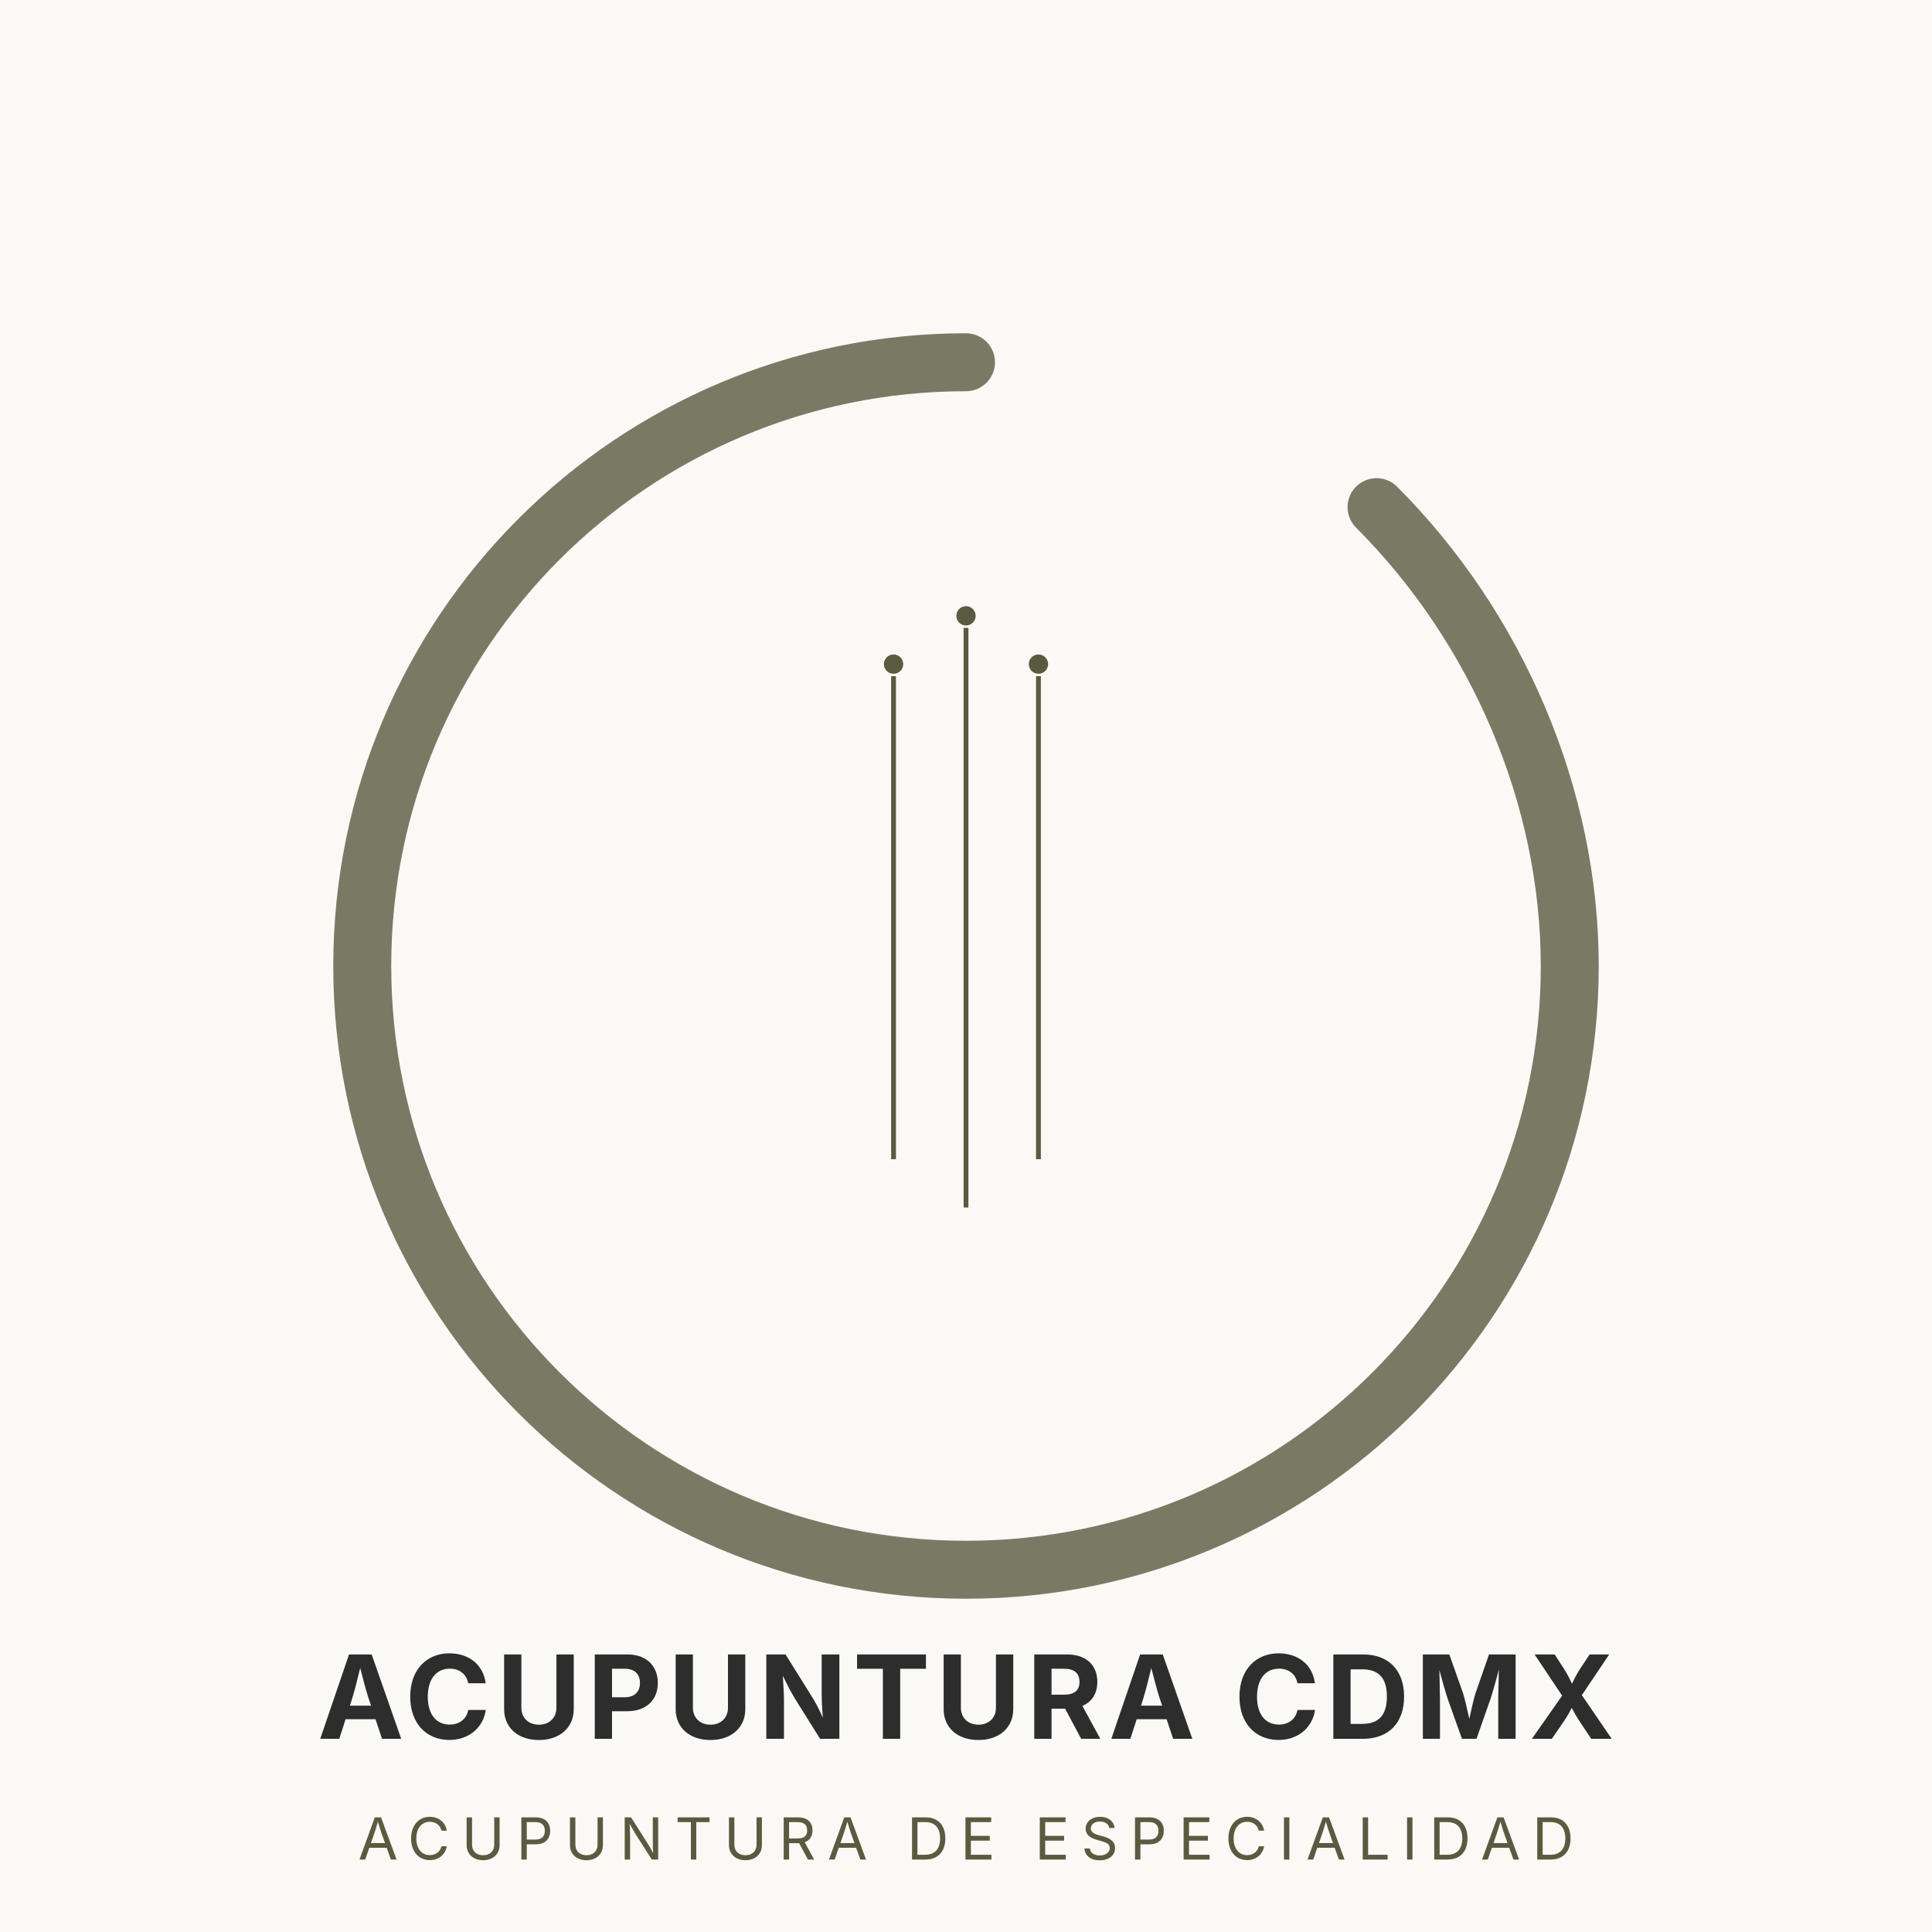
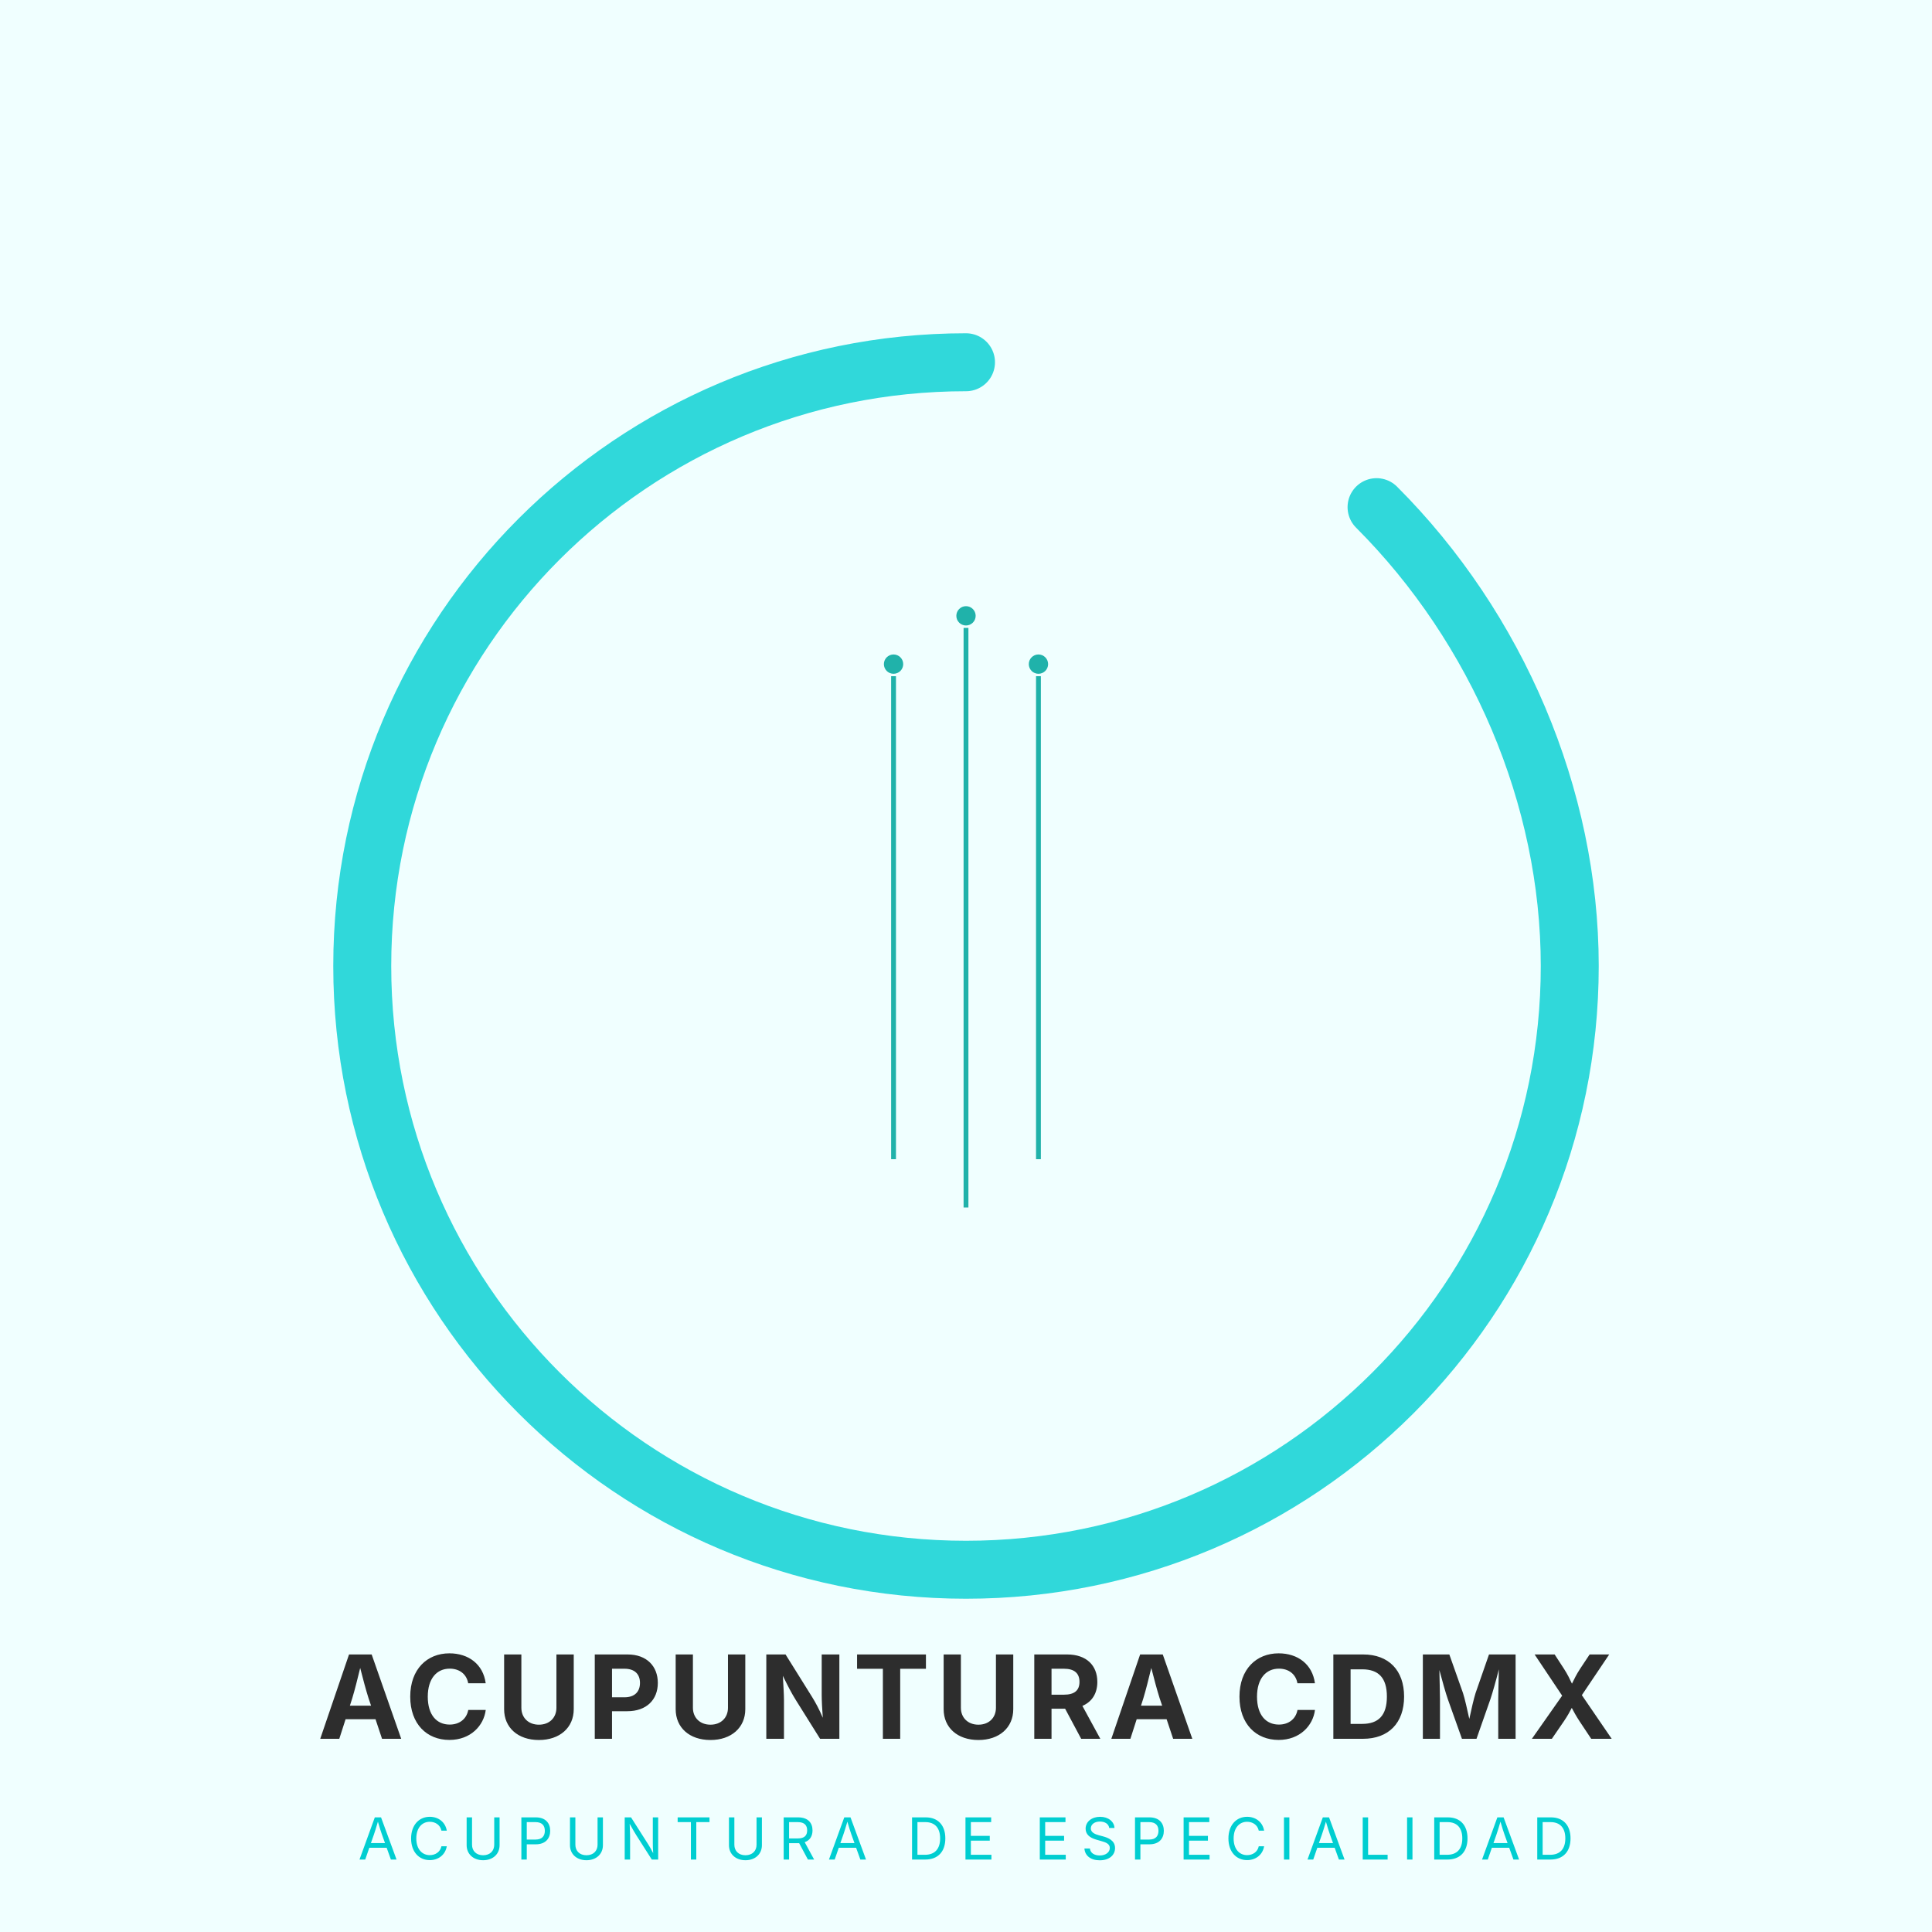
<svg xmlns="http://www.w3.org/2000/svg" width="800" height="800" viewBox="0 0 800 800" fill="none">
-   <rect width="800" height="800" fill="#FAF9F6" />
-   <path d="M400 150C261.929 150 150 261.929 150 400C150 538.071 261.929 650 400 650C538.071 650 650 538.071 650 400C650 330 620 260 570 210" stroke="#5A5A40" stroke-width="24" stroke-linecap="round" stroke-linejoin="round" opacity="0.8" />
+   <rect width="800" height="800" fill="#F0FFFF" />
+   <path d="M400 150C261.929 150 150 261.929 150 400C150 538.071 261.929 650 400 650C538.071 650 650 538.071 650 400C650 330 620 260 570 210" stroke="#00CED1" stroke-width="24" stroke-linecap="round" stroke-linejoin="round" opacity="0.8" />
  <g transform="translate(400, 400)">
-     <line x1="-30" y1="-120" x2="-30" y2="80" stroke="#5A5A40" stroke-width="2" />
-     <circle cx="-30" cy="-125" r="4" fill="#5A5A40" />
-     <line x1="0" y1="-140" x2="0" y2="100" stroke="#5A5A40" stroke-width="2" />
-     <circle cx="0" cy="-145" r="4" fill="#5A5A40" />
-     <line x1="30" y1="-120" x2="30" y2="80" stroke="#5A5A40" stroke-width="2" />
-     <circle cx="30" cy="-125" r="4" fill="#5A5A40" />
+     <line x1="-30" y1="-120" x2="-30" y2="80" stroke="#20B2AA" stroke-width="2" />
+     <circle cx="-30" cy="-125" r="4" fill="#20B2AA" />
+     <line x1="0" y1="-140" x2="0" y2="100" stroke="#20B2AA" stroke-width="2" />
+     <circle cx="0" cy="-145" r="4" fill="#20B2AA" />
+     <line x1="30" y1="-120" x2="30" y2="80" stroke="#20B2AA" stroke-width="2" />
+     <circle cx="30" cy="-125" r="4" fill="#20B2AA" />
  </g>
  <text x="400" y="720" text-anchor="middle" font-family="Inter, sans-serif" font-size="48" font-weight="700" fill="#2D2D2D" letter-spacing="0.05em">ACUPUNTURA CDMX</text>
-   <text x="400" y="770" text-anchor="middle" font-family="Inter, sans-serif" font-size="24" font-weight="400" fill="#5A5A40" letter-spacing="0.2em">ACUPUNTURA DE ESPECIALIDAD</text>
+   <text x="400" y="770" text-anchor="middle" font-family="Inter, sans-serif" font-size="24" font-weight="400" fill="#00CED1" letter-spacing="0.2em">ACUPUNTURA DE ESPECIALIDAD</text>
</svg>
